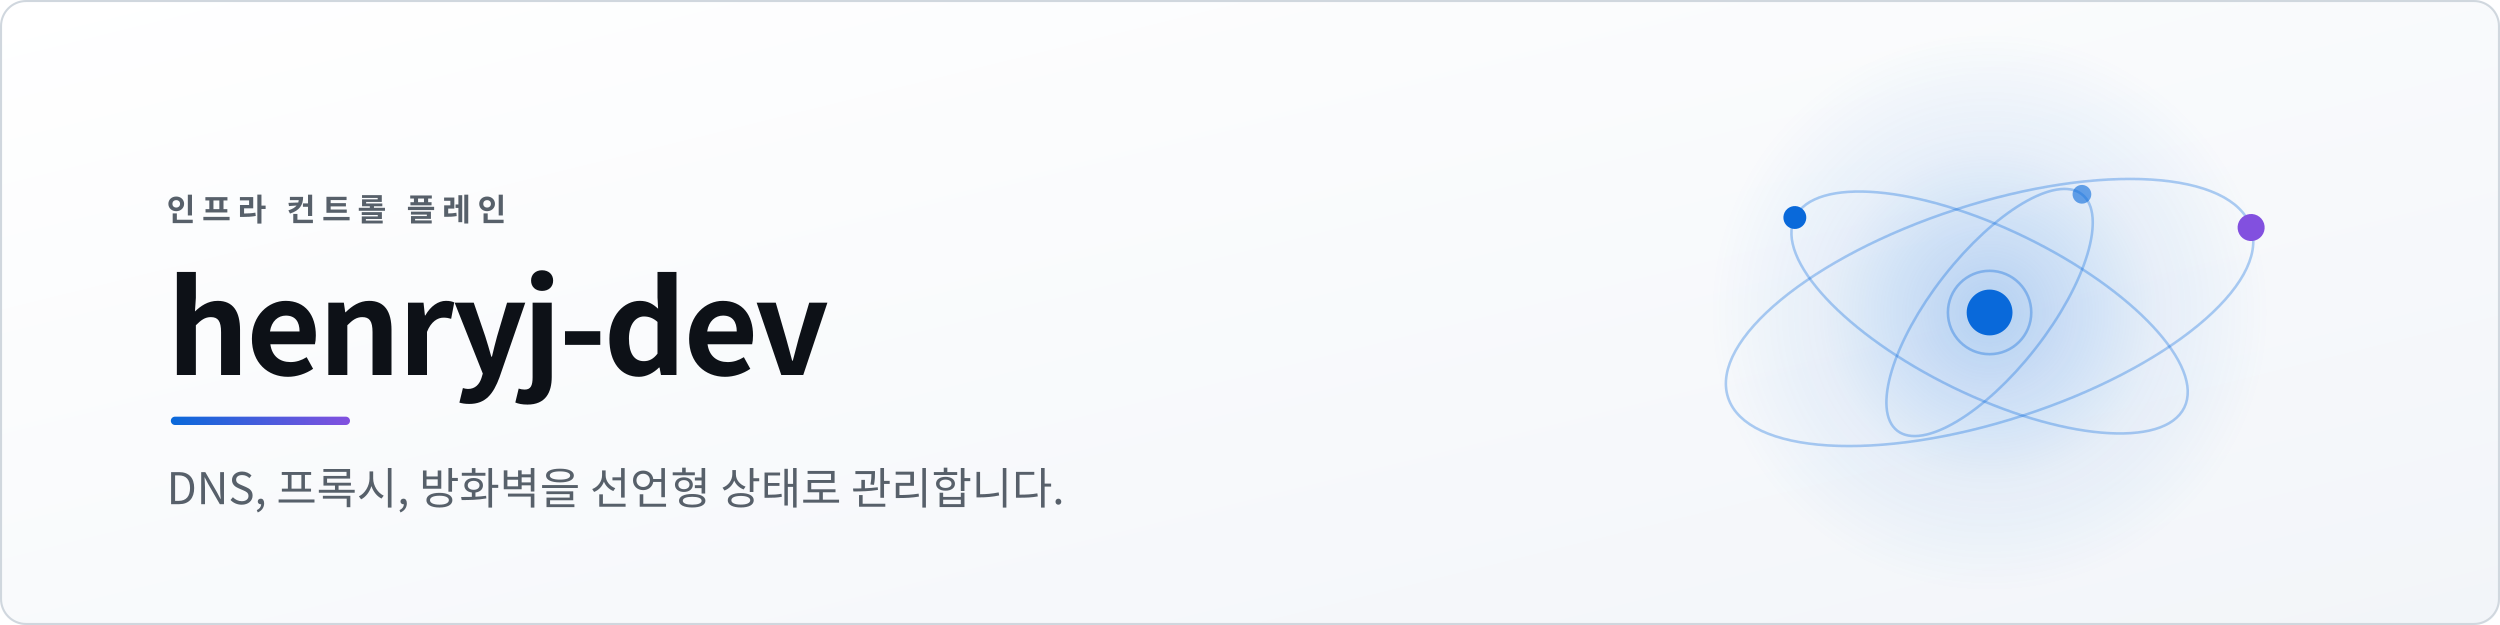
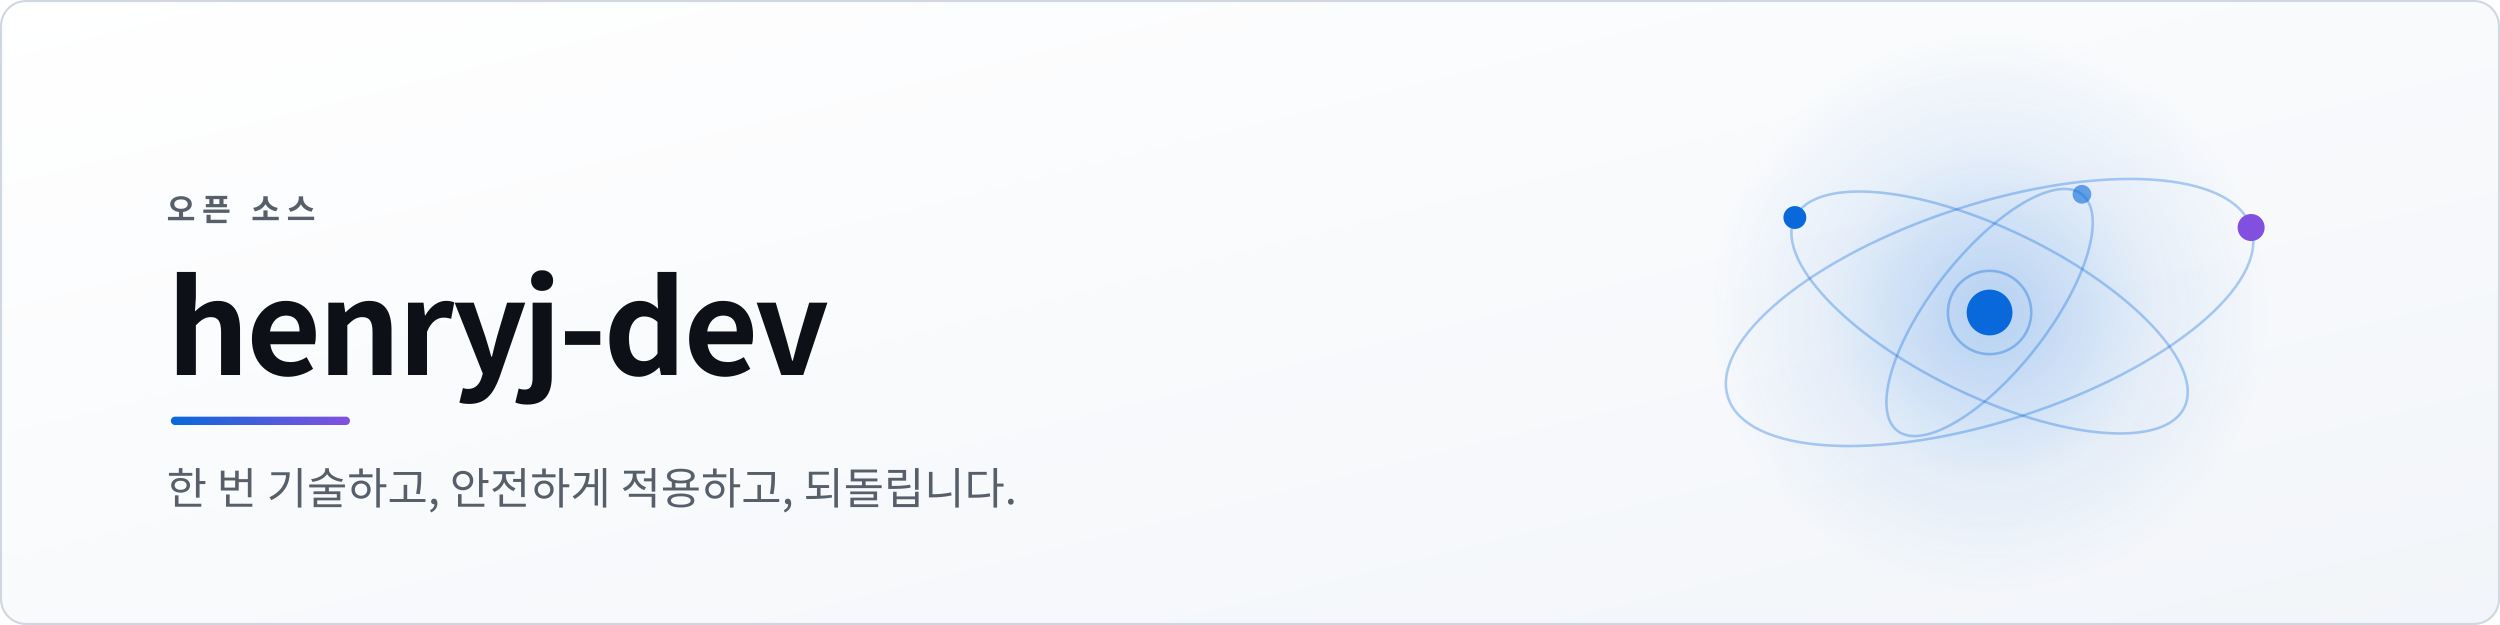
- <svg xmlns="http://www.w3.org/2000/svg" width="1200" height="300" viewBox="0 0 1200 300" role="img" aria-label="henryj-dev — DNS, 프록시, 방화벽을 위한 선언형 컨트롤 플레인">
+ <svg xmlns="http://www.w3.org/2000/svg" width="1200" height="300" viewBox="0 0 1200 300" role="img" aria-label="henryj-dev — 한 번 기술하고, 안전하게 적용하고, 되돌립니다">
  <defs>
    <linearGradient id="bg" x1="0" y1="0" x2="1" y2="1">
      <stop offset="0%" stop-color="#ffffff" />
      <stop offset="100%" stop-color="#f2f5f9" />
    </linearGradient>
    <radialGradient id="glow" cx="50%" cy="50%" r="50%">
      <stop offset="0%" stop-color="#0969da" stop-opacity="0.28" />
      <stop offset="60%" stop-color="#0969da" stop-opacity="0.07" />
      <stop offset="100%" stop-color="#0969da" stop-opacity="0" />
    </radialGradient>
    <linearGradient id="rule" x1="0" y1="0" x2="1" y2="0">
      <stop offset="0%" stop-color="#0969da" />
      <stop offset="100%" stop-color="#8250df" />
    </linearGradient>
  </defs>
  <rect width="1200" height="300" rx="12" fill="url(#bg)" />
  <rect x="0.5" y="0.5" width="1199" height="299" rx="12" fill="none" stroke="#d0d7de" />
  <g transform="translate(955 150)">
    <circle r="135" fill="url(#glow)" />
    <g fill="none" stroke="#0969da" stroke-opacity="0.32" stroke-width="1.25">
      <ellipse rx="132" ry="52" transform="rotate(-18)" />
      <ellipse rx="104" ry="40" transform="rotate(26)" />
      <ellipse rx="72" ry="28" transform="rotate(-52)" />
    </g>
    <circle r="11" fill="#0969da" />
    <circle r="20" fill="none" stroke="#0969da" stroke-opacity="0.35" stroke-width="1.25" />
    <g transform="rotate(-18)">
      <circle cx="132" cy="0" r="6.5" fill="#8250df" />
    </g>
    <g transform="rotate(26)">
      <circle cx="-104" cy="0" r="5.5" fill="#0969da" />
    </g>
    <g transform="rotate(-52)">
      <circle cx="72" cy="0" r="4.5" fill="#0969da" fill-opacity="0.6" />
    </g>
  </g>
  <g font-family="ui-sans-serif, -apple-system, BlinkMacSystemFont, 'Segoe UI', 'Apple SD Gothic Neo', 'Malgun Gothic', 'Noto Sans KR', 'Noto Sans CJK KR', Roboto, Helvetica, Arial, sans-serif">
-     <text x="80" y="106" fill="#57606a" font-size="15" font-weight="600" letter-spacing="3.2">인프라 컨트롤 플레인</text>
+     <text x="80" y="106" fill="#57606a" font-size="15" font-weight="600" letter-spacing="3.2">오픈 소스</text>
    <text x="80" y="180" fill="#0d1117" font-size="62" font-weight="700" letter-spacing="-1.5">henryj-dev</text>
    <rect x="82" y="200" width="86" height="4" rx="2" fill="url(#rule)" />
-     <text x="80" y="242" fill="#57606a" font-size="21" font-weight="450">DNS, 프록시, 방화벽을 선언형 상태로 관리합니다.</text>
+     <text x="80" y="242" fill="#57606a" font-size="21" font-weight="450">한 번 기술하고, 안전하게 적용하고, 되돌립니다.</text>
  </g>
</svg>
